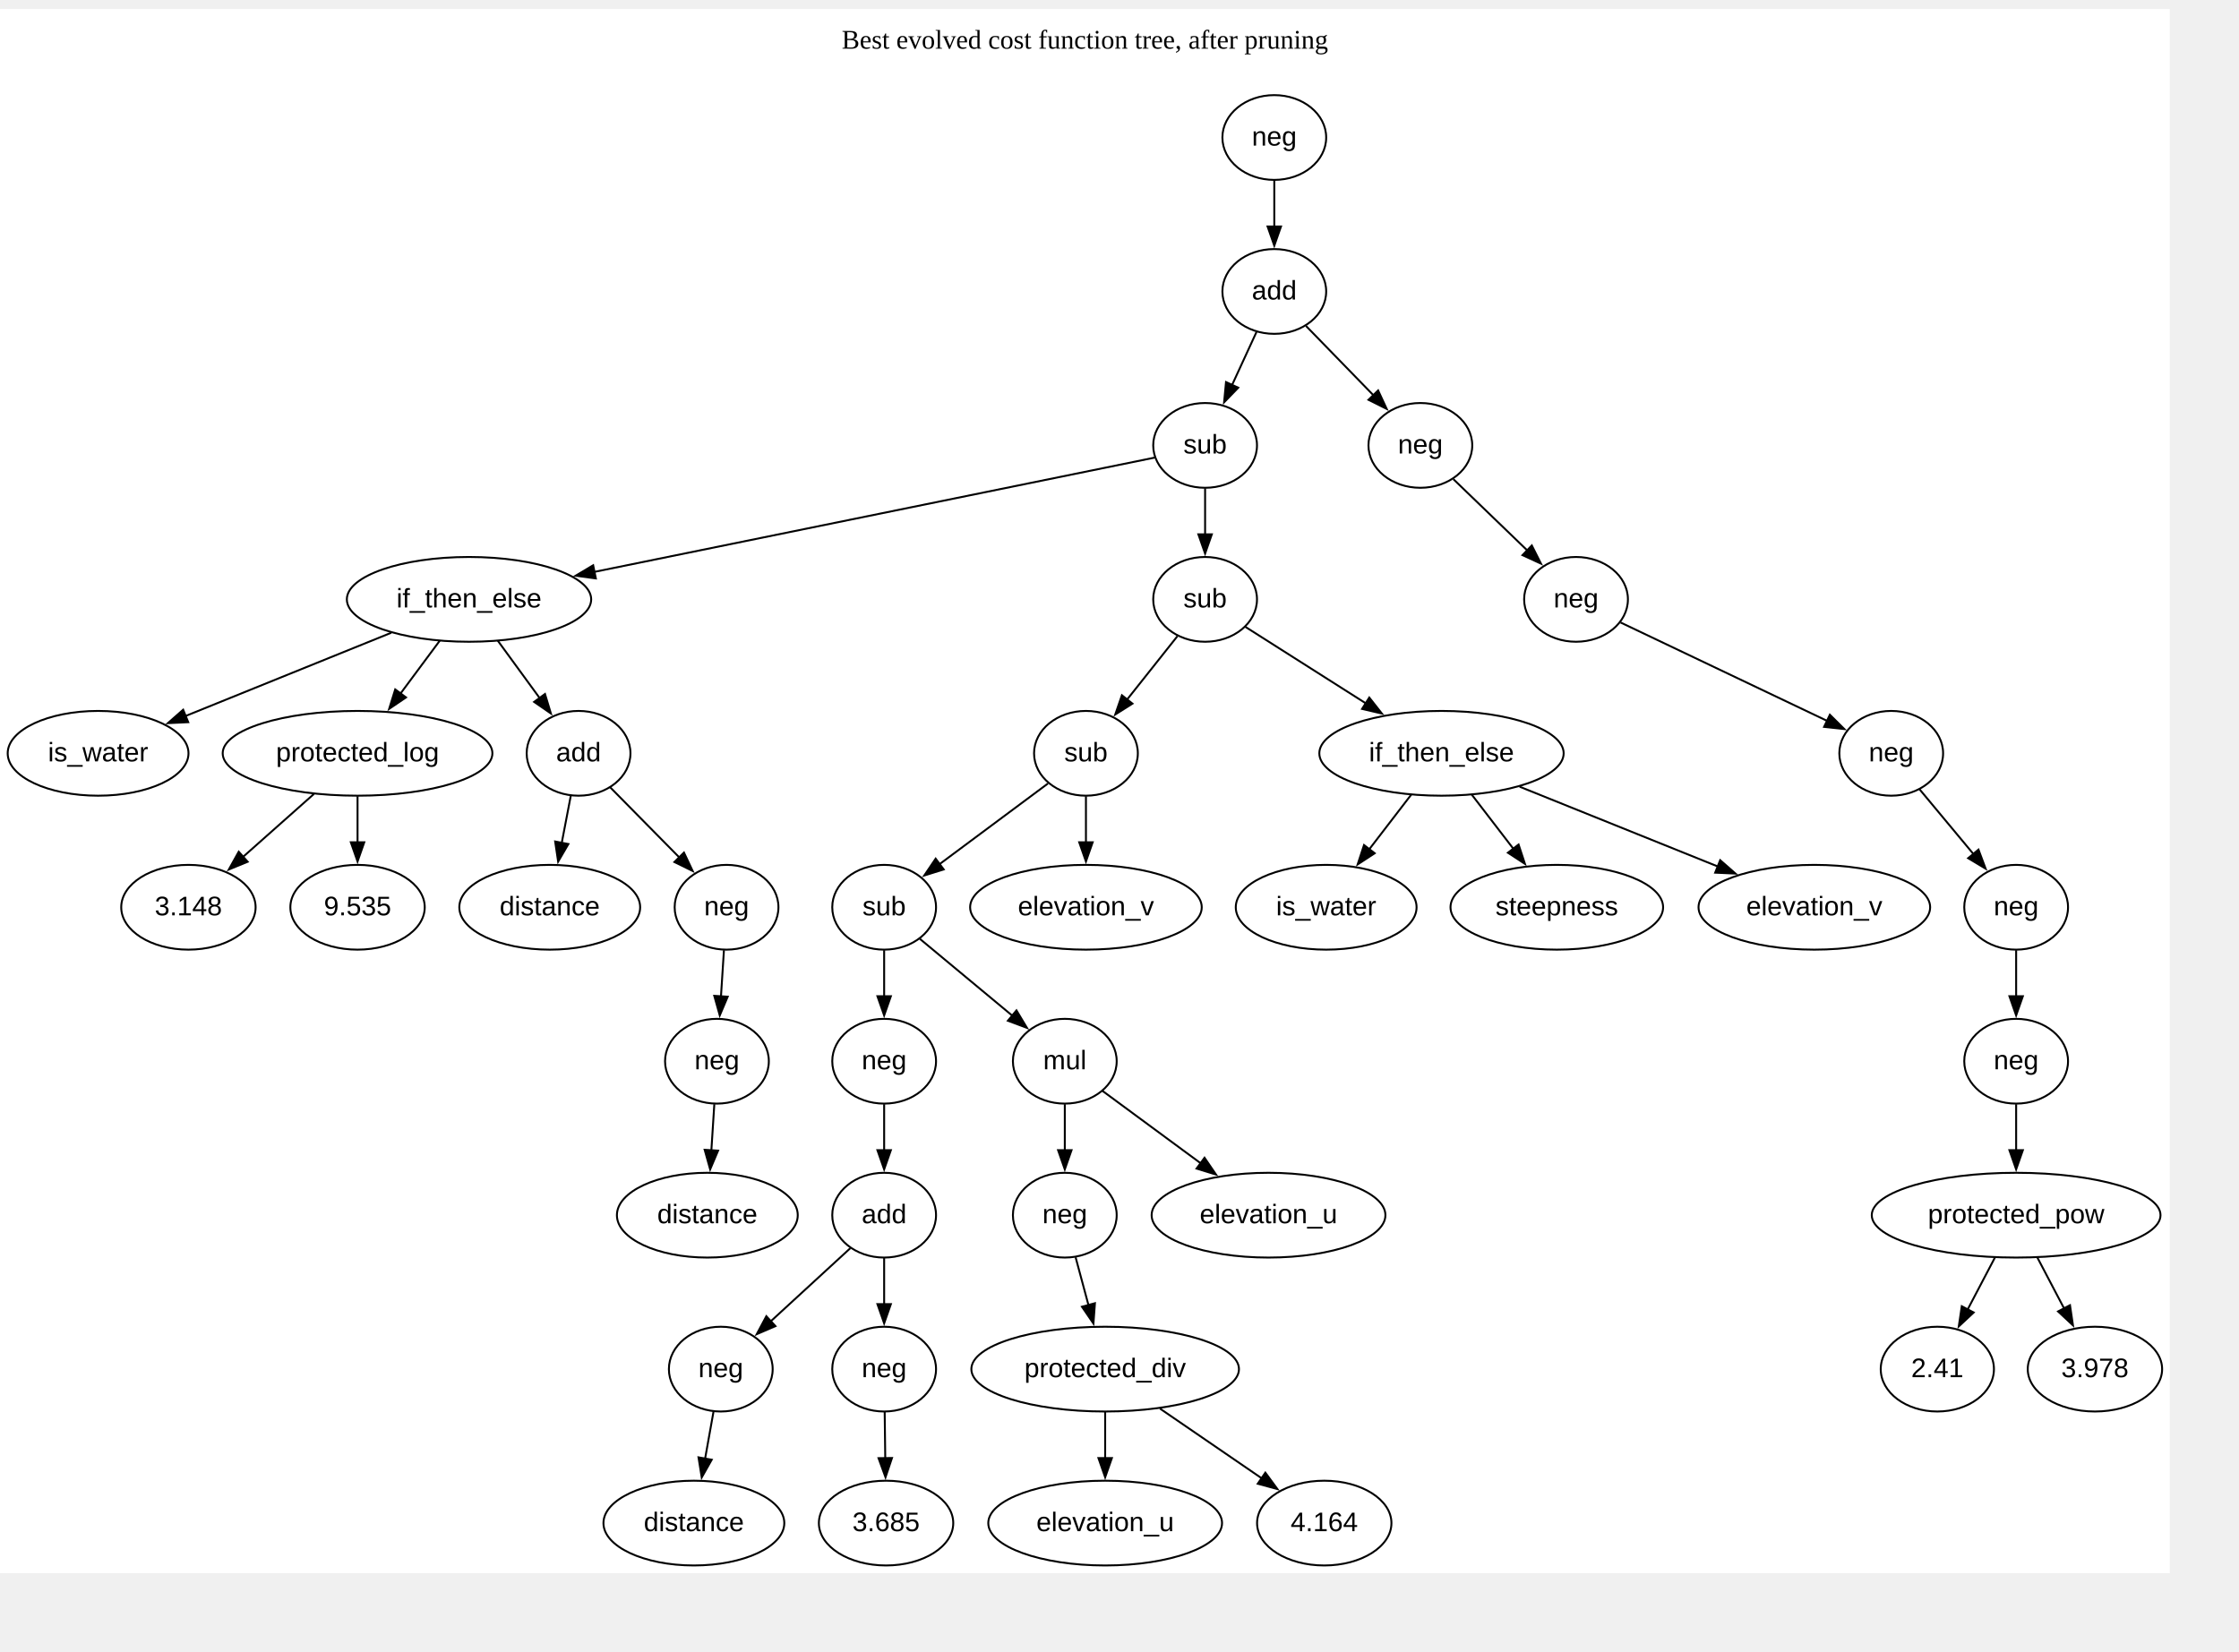
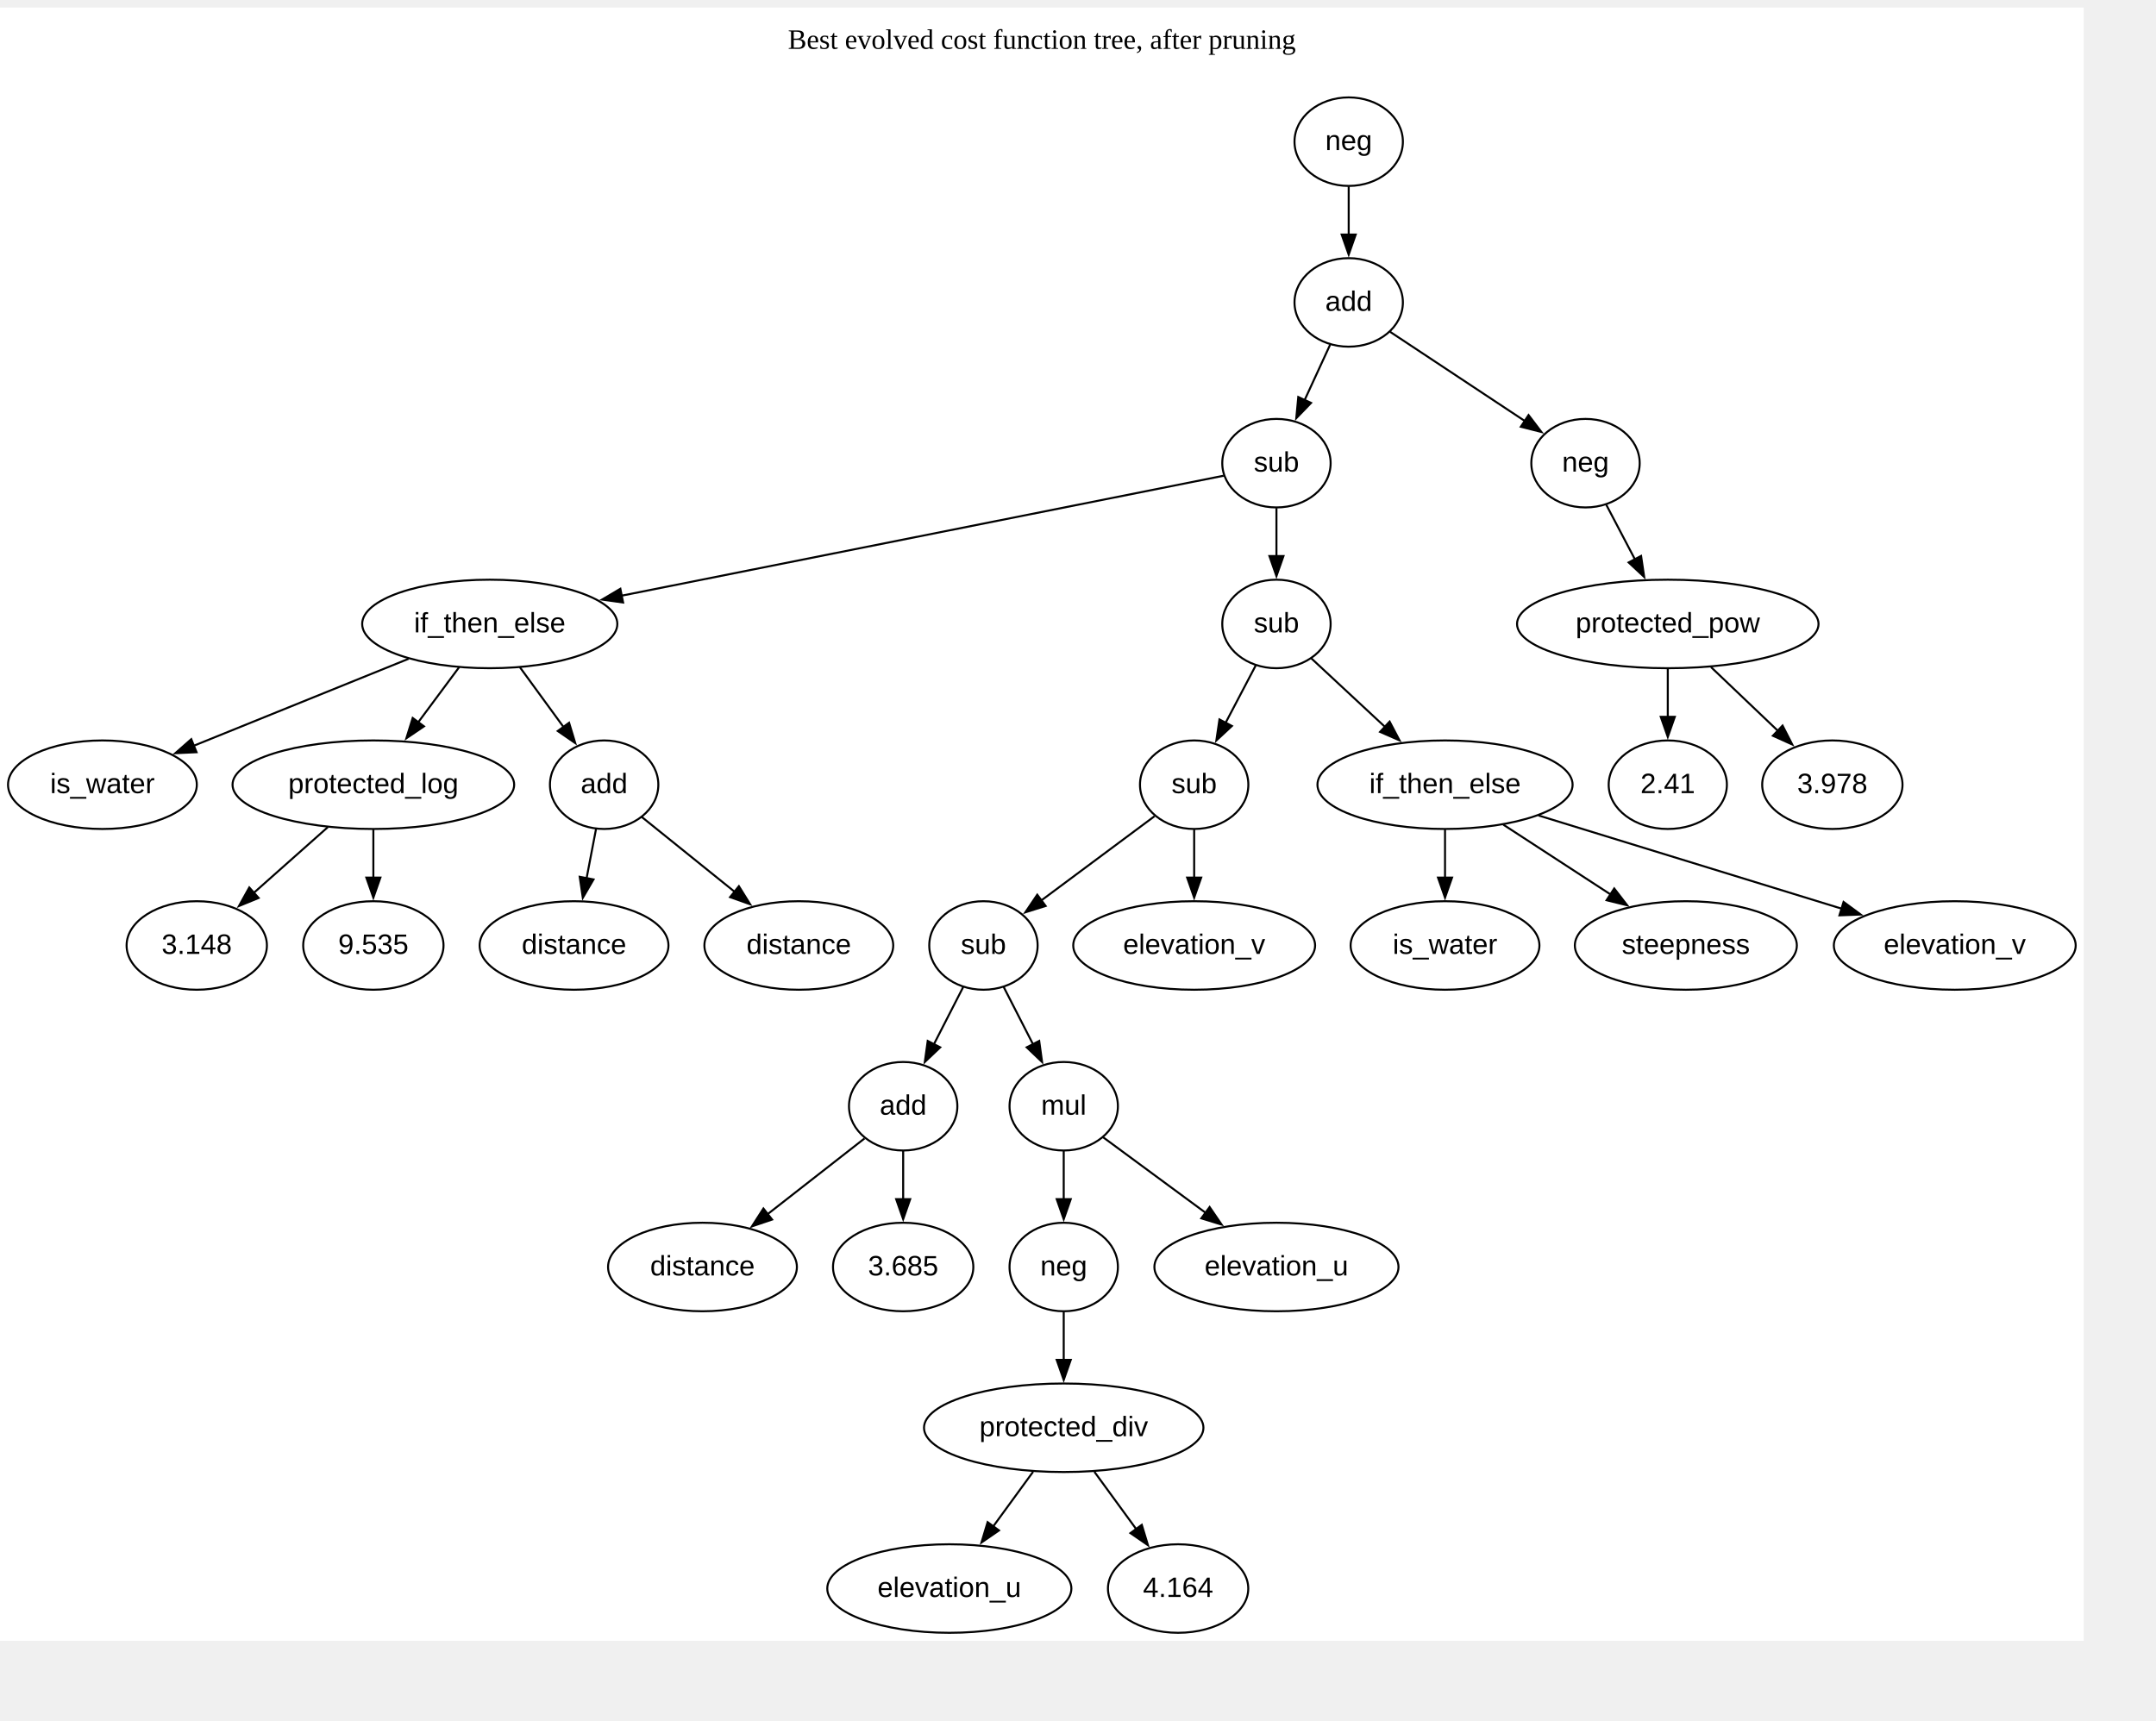
- <svg xmlns="http://www.w3.org/2000/svg" width="1201pt" height="886pt" viewBox="36.00 36.00 1165.00 850.03">
+ <svg xmlns="http://www.w3.org/2000/svg" width="1110pt" height="886pt" viewBox="36.00 36.00 1074.31 850.03">
  <g id="graph0" class="graph" transform="scale(1 1) rotate(0) translate(40 846.03)">
-     <polygon fill="white" stroke="none" points="-4,4 -4,-810.03 1125,-810.03 1125,4 -4,4" />
-     <text text-anchor="middle" x="560.5" y="-789.43" font-family="Times New Roman,serif" font-size="14.00">Best evolved cost function tree, after pruning</text>
+     <polygon fill="white" stroke="none" points="-4,4 -4,-810.03 1034.31,-810.03 1034.31,4 -4,4" />
+     <text text-anchor="middle" x="515.15" y="-789.43" font-family="Times New Roman,serif" font-size="14.00">Best evolved cost function tree, after pruning</text>
    <g id="node1" class="node">
-       <ellipse fill="white" stroke="black" cx="659.04" cy="-743.17" rx="27" ry="22.06" />
-       <text text-anchor="middle" x="659.04" y="-738.97" font-family="Arial" font-size="14.00">neg</text>
+       <ellipse fill="white" stroke="black" cx="668.04" cy="-743.17" rx="27" ry="22.06" />
+       <text text-anchor="middle" x="668.04" y="-738.97" font-family="Arial" font-size="14.00">neg</text>
    </g>
    <g id="node2" class="node">
-       <ellipse fill="white" stroke="black" cx="659.04" cy="-663.05" rx="27" ry="22.06" />
-       <text text-anchor="middle" x="659.04" y="-658.85" font-family="Arial" font-size="14.00">add</text>
+       <ellipse fill="white" stroke="black" cx="668.04" cy="-663.05" rx="27" ry="22.06" />
+       <text text-anchor="middle" x="668.04" y="-658.85" font-family="Arial" font-size="14.00">add</text>
    </g>
    <g id="edge1" class="edge">
-       <path fill="none" stroke="black" d="M659.04,-720.83C659.04,-713.42 659.04,-704.93 659.04,-696.82" />
-       <polygon fill="black" stroke="black" points="662.54,-696.88 659.04,-686.88 655.54,-696.88 662.54,-696.88" />
+       <path fill="none" stroke="black" d="M668.04,-720.83C668.04,-713.42 668.04,-704.93 668.04,-696.82" />
+       <polygon fill="black" stroke="black" points="671.54,-696.88 668.04,-686.88 664.54,-696.88 671.54,-696.88" />
    </g>
    <g id="node3" class="node">
-       <ellipse fill="white" stroke="black" cx="623.04" cy="-582.93" rx="27" ry="22.06" />
-       <text text-anchor="middle" x="623.04" y="-578.73" font-family="Arial" font-size="14.00">sub</text>
+       <ellipse fill="white" stroke="black" cx="632.04" cy="-582.93" rx="27" ry="22.06" />
+       <text text-anchor="middle" x="632.04" y="-578.73" font-family="Arial" font-size="14.00">sub</text>
    </g>
    <g id="edge2" class="edge">
-       <path fill="none" stroke="black" d="M649.77,-641.93C645.91,-633.55 641.34,-623.63 637.08,-614.38" />
-       <polygon fill="black" stroke="black" points="640.28,-612.97 632.92,-605.35 633.92,-615.9 640.28,-612.97" />
-     </g>
-     <g id="node34" class="node">
-       <ellipse fill="white" stroke="black" cx="735.04" cy="-582.93" rx="27" ry="22.06" />
-       <text text-anchor="middle" x="735.04" y="-578.73" font-family="Arial" font-size="14.00">neg</text>
-     </g>
-     <g id="edge33" class="edge">
-       <path fill="none" stroke="black" d="M675.54,-645.1C685.79,-634.55 699.17,-620.8 710.64,-609.01" />
-       <polygon fill="black" stroke="black" points="713.07,-611.54 717.53,-601.93 708.05,-606.66 713.07,-611.54" />
+       <path fill="none" stroke="black" d="M658.77,-641.93C654.91,-633.55 650.34,-623.63 646.08,-614.38" />
+       <polygon fill="black" stroke="black" points="649.28,-612.97 641.92,-605.35 642.92,-615.9 649.28,-612.97" />
+     </g>
+     <g id="node29" class="node">
+       <ellipse fill="white" stroke="black" cx="786.04" cy="-582.93" rx="27" ry="22.06" />
+       <text text-anchor="middle" x="786.04" y="-578.73" font-family="Arial" font-size="14.00">neg</text>
+     </g>
+     <g id="edge28" class="edge">
+       <path fill="none" stroke="black" d="M688.6,-648.44C707.18,-636.14 734.78,-617.87 755.86,-603.91" />
+       <polygon fill="black" stroke="black" points="757.66,-606.91 764.07,-598.48 753.8,-601.08 757.66,-606.91" />
    </g>
    <g id="node4" class="node">
      <ellipse fill="white" stroke="black" cx="240.04" cy="-502.8" rx="63.57" ry="22.06" />
      <text text-anchor="middle" x="240.04" y="-498.6" font-family="Arial" font-size="14.00">if_then_else</text>
    </g>
    <g id="edge3" class="edge">
-       <path fill="none" stroke="black" d="M596.72,-576.56C537.2,-564.42 390.8,-534.55 305.2,-517.09" />
-       <polygon fill="black" stroke="black" points="306.04,-513.69 295.54,-515.12 304.64,-520.55 306.04,-513.69" />
-     </g>
-     <g id="node14" class="node">
-       <ellipse fill="white" stroke="black" cx="623.04" cy="-502.8" rx="27" ry="22.06" />
-       <text text-anchor="middle" x="623.04" y="-498.6" font-family="Arial" font-size="14.00">sub</text>
-     </g>
-     <g id="edge13" class="edge">
-       <path fill="none" stroke="black" d="M623.04,-560.58C623.04,-553.17 623.04,-544.69 623.04,-536.58" />
-       <polygon fill="black" stroke="black" points="626.54,-536.64 623.04,-526.64 619.54,-536.64 626.54,-536.64" />
+       <path fill="none" stroke="black" d="M605.72,-576.68C544.95,-564.57 393.42,-534.37 305.67,-516.88" />
+       <polygon fill="black" stroke="black" points="306.49,-513.48 296,-514.95 305.12,-520.34 306.49,-513.48" />
+     </g>
+     <g id="node12" class="node">
+       <ellipse fill="white" stroke="black" cx="632.04" cy="-502.8" rx="27" ry="22.06" />
+       <text text-anchor="middle" x="632.04" y="-498.6" font-family="Arial" font-size="14.00">sub</text>
+     </g>
+     <g id="edge11" class="edge">
+       <path fill="none" stroke="black" d="M632.04,-560.58C632.04,-553.17 632.04,-544.69 632.04,-536.58" />
+       <polygon fill="black" stroke="black" points="635.54,-536.64 632.04,-526.64 628.54,-536.64 635.54,-536.64" />
    </g>
    <g id="node5" class="node">
      <ellipse fill="white" stroke="black" cx="47.04" cy="-422.68" rx="47.04" ry="22.06" />
      <text text-anchor="middle" x="47.04" y="-418.48" font-family="Arial" font-size="14.00">is_water</text>
    </g>
    <g id="edge4" class="edge">
      <path fill="none" stroke="black" d="M199.59,-485.43C168.3,-472.76 125,-455.23 92.52,-442.09" />
      <polygon fill="black" stroke="black" points="93.94,-438.88 83.35,-438.38 91.31,-445.37 93.94,-438.88" />
    </g>
    <g id="node6" class="node">
      <ellipse fill="white" stroke="black" cx="182.04" cy="-422.68" rx="70.17" ry="22.06" />
      <text text-anchor="middle" x="182.04" y="-418.48" font-family="Arial" font-size="14.00">protected_log</text>
    </g>
    <g id="edge5" class="edge">
      <path fill="none" stroke="black" d="M224.81,-481.28C218.58,-472.89 211.25,-463.02 204.43,-453.84" />
      <polygon fill="black" stroke="black" points="207.26,-451.77 198.49,-445.83 201.64,-455.94 207.26,-451.77" />
    </g>
    <g id="node9" class="node">
      <ellipse fill="white" stroke="black" cx="297.04" cy="-422.68" rx="27" ry="22.06" />
      <text text-anchor="middle" x="297.04" y="-418.48" font-family="Arial" font-size="14.00">add</text>
    </g>
    <g id="edge8" class="edge">
      <path fill="none" stroke="black" d="M255.02,-481.28C261.72,-472.09 269.72,-461.13 276.93,-451.25" />
      <polygon fill="black" stroke="black" points="279.57,-453.56 282.64,-443.42 273.92,-449.44 279.57,-453.56" />
    </g>
    <g id="node7" class="node">
      <ellipse fill="white" stroke="black" cx="94.04" cy="-342.56" rx="34.96" ry="22.06" />
      <text text-anchor="middle" x="94.04" y="-338.36" font-family="Arial" font-size="14.00">3.148</text>
    </g>
    <g id="edge6" class="edge">
      <path fill="none" stroke="black" d="M159.38,-401.56C148.07,-391.52 134.28,-379.28 122.29,-368.63" />
      <polygon fill="black" stroke="black" points="124.87,-366.24 115.07,-362.22 120.22,-371.47 124.87,-366.24" />
    </g>
    <g id="node8" class="node">
      <ellipse fill="white" stroke="black" cx="182.04" cy="-342.56" rx="34.96" ry="22.06" />
      <text text-anchor="middle" x="182.04" y="-338.36" font-family="Arial" font-size="14.00">9.535</text>
    </g>
    <g id="edge7" class="edge">
      <path fill="none" stroke="black" d="M182.04,-400.33C182.04,-392.93 182.04,-384.44 182.04,-376.33" />
      <polygon fill="black" stroke="black" points="185.54,-376.39 182.04,-366.39 178.54,-376.39 185.54,-376.39" />
    </g>
    <g id="node10" class="node">
      <ellipse fill="white" stroke="black" cx="282.04" cy="-342.56" rx="47.05" ry="22.06" />
      <text text-anchor="middle" x="282.04" y="-338.36" font-family="Arial" font-size="14.00">distance</text>
    </g>
    <g id="edge9" class="edge">
      <path fill="none" stroke="black" d="M293.02,-400.74C291.56,-393.1 289.86,-384.27 288.25,-375.86" />
      <polygon fill="black" stroke="black" points="291.74,-375.47 286.41,-366.31 284.86,-376.79 291.74,-375.47" />
    </g>
    <g id="node11" class="node">
-       <ellipse fill="white" stroke="black" cx="374.04" cy="-342.56" rx="27" ry="22.06" />
-       <text text-anchor="middle" x="374.04" y="-338.36" font-family="Arial" font-size="14.00">neg</text>
+       <ellipse fill="white" stroke="black" cx="394.04" cy="-342.56" rx="47.05" ry="22.06" />
+       <text text-anchor="middle" x="394.04" y="-338.36" font-family="Arial" font-size="14.00">distance</text>
    </g>
    <g id="edge10" class="edge">
-       <path fill="none" stroke="black" d="M313.37,-405.11C323.92,-394.41 337.83,-380.3 349.67,-368.28" />
-       <polygon fill="black" stroke="black" points="351.88,-371.03 356.41,-361.45 346.9,-366.11 351.88,-371.03" />
-     </g>
-     <g id="node12" class="node">
-       <ellipse fill="white" stroke="black" cx="369.04" cy="-262.43" rx="27" ry="22.06" />
-       <text text-anchor="middle" x="369.04" y="-258.23" font-family="Arial" font-size="14.00">neg</text>
-     </g>
-     <g id="edge11" class="edge">
-       <path fill="none" stroke="black" d="M372.68,-320.21C372.2,-312.8 371.66,-304.32 371.14,-296.2" />
-       <polygon fill="black" stroke="black" points="374.64,-296.02 370.51,-286.26 367.65,-296.47 374.64,-296.02" />
+       <path fill="none" stroke="black" d="M315.75,-406.62C328.91,-396.02 346.85,-381.56 362.24,-369.17" />
+       <polygon fill="black" stroke="black" points="364.18,-372.1 369.77,-363.11 359.79,-366.65 364.18,-372.1" />
    </g>
    <g id="node13" class="node">
-       <ellipse fill="white" stroke="black" cx="364.04" cy="-182.31" rx="47.05" ry="22.06" />
-       <text text-anchor="middle" x="364.04" y="-178.11" font-family="Arial" font-size="14.00">distance</text>
+       <ellipse fill="white" stroke="black" cx="591.04" cy="-422.68" rx="27" ry="22.06" />
+       <text text-anchor="middle" x="591.04" y="-418.48" font-family="Arial" font-size="14.00">sub</text>
    </g>
    <g id="edge12" class="edge">
-       <path fill="none" stroke="black" d="M367.68,-240.08C367.2,-232.68 366.66,-224.19 366.14,-216.08" />
-       <polygon fill="black" stroke="black" points="369.64,-215.9 365.51,-206.14 362.65,-216.34 369.64,-215.9" />
+       <path fill="none" stroke="black" d="M621.7,-482.09C617.13,-473.39 611.67,-462.98 606.63,-453.38" />
+       <polygon fill="black" stroke="black" points="609.84,-451.95 602.09,-444.73 603.64,-455.21 609.84,-451.95" />
+     </g>
+     <g id="node25" class="node">
+       <ellipse fill="white" stroke="black" cx="716.04" cy="-422.68" rx="63.57" ry="22.06" />
+       <text text-anchor="middle" x="716.04" y="-418.48" font-family="Arial" font-size="14.00">if_then_else</text>
+     </g>
+     <g id="edge24" class="edge">
+       <path fill="none" stroke="black" d="M649.45,-485.62C660.07,-475.74 673.93,-462.85 686.25,-451.39" />
+       <polygon fill="black" stroke="black" points="688.43,-454.14 693.37,-444.77 683.67,-449.01 688.43,-454.14" />
+     </g>
+     <g id="node14" class="node">
+       <ellipse fill="white" stroke="black" cx="486.04" cy="-342.56" rx="27" ry="22.06" />
+       <text text-anchor="middle" x="486.04" y="-338.36" font-family="Arial" font-size="14.00">sub</text>
+     </g>
+     <g id="edge13" class="edge">
+       <path fill="none" stroke="black" d="M571.29,-406.98C555.31,-395.09 532.58,-378.18 514.61,-364.81" />
+       <polygon fill="black" stroke="black" points="517.03,-362.25 506.92,-359.09 512.85,-367.86 517.03,-362.25" />
+     </g>
+     <g id="node24" class="node">
+       <ellipse fill="white" stroke="black" cx="591.04" cy="-342.56" rx="60.26" ry="22.06" />
+       <text text-anchor="middle" x="591.04" y="-338.36" font-family="Arial" font-size="14.00">elevation_v</text>
+     </g>
+     <g id="edge23" class="edge">
+       <path fill="none" stroke="black" d="M591.04,-400.33C591.04,-392.93 591.04,-384.44 591.04,-376.33" />
+       <polygon fill="black" stroke="black" points="594.54,-376.39 591.04,-366.39 587.54,-376.39 594.54,-376.39" />
    </g>
    <g id="node15" class="node">
-       <ellipse fill="white" stroke="black" cx="561.04" cy="-422.68" rx="27" ry="22.06" />
-       <text text-anchor="middle" x="561.04" y="-418.48" font-family="Arial" font-size="14.00">sub</text>
+       <ellipse fill="white" stroke="black" cx="446.04" cy="-262.43" rx="27" ry="22.06" />
+       <text text-anchor="middle" x="446.04" y="-258.23" font-family="Arial" font-size="14.00">add</text>
    </g>
    <g id="edge14" class="edge">
-       <path fill="none" stroke="black" d="M608.66,-483.68C600.84,-473.82 591.01,-461.44 582.31,-450.48" />
-       <polygon fill="black" stroke="black" points="585.25,-448.54 576.29,-442.89 579.76,-452.89 585.25,-448.54" />
+       <path fill="none" stroke="black" d="M475.95,-321.84C471.5,-313.14 466.17,-302.74 461.25,-293.13" />
+       <polygon fill="black" stroke="black" points="464.5,-291.79 456.82,-284.49 458.27,-294.98 464.5,-291.79" />
+     </g>
+     <g id="node18" class="node">
+       <ellipse fill="white" stroke="black" cx="526.04" cy="-262.43" rx="27" ry="22.06" />
+       <text text-anchor="middle" x="526.04" y="-258.23" font-family="Arial" font-size="14.00">mul</text>
+     </g>
+     <g id="edge17" class="edge">
+       <path fill="none" stroke="black" d="M496.14,-321.84C500.59,-313.14 505.92,-302.74 510.84,-293.13" />
+       <polygon fill="black" stroke="black" points="513.82,-294.98 515.26,-284.49 507.59,-291.79 513.82,-294.98" />
+     </g>
+     <g id="node16" class="node">
+       <ellipse fill="white" stroke="black" cx="346.04" cy="-182.31" rx="47.05" ry="22.06" />
+       <text text-anchor="middle" x="346.04" y="-178.11" font-family="Arial" font-size="14.00">distance</text>
+     </g>
+     <g id="edge15" class="edge">
+       <path fill="none" stroke="black" d="M426.76,-246.37C413.1,-235.69 394.44,-221.12 378.5,-208.66" />
+       <polygon fill="black" stroke="black" points="380.72,-205.96 370.68,-202.56 376.41,-211.47 380.72,-205.96" />
+     </g>
+     <g id="node17" class="node">
+       <ellipse fill="white" stroke="black" cx="446.04" cy="-182.31" rx="34.96" ry="22.06" />
+       <text text-anchor="middle" x="446.04" y="-178.11" font-family="Arial" font-size="14.00">3.685</text>
+     </g>
+     <g id="edge16" class="edge">
+       <path fill="none" stroke="black" d="M446.04,-240.08C446.04,-232.68 446.04,-224.19 446.04,-216.08" />
+       <polygon fill="black" stroke="black" points="449.54,-216.14 446.04,-206.14 442.54,-216.14 449.54,-216.14" />
+     </g>
+     <g id="node19" class="node">
+       <ellipse fill="white" stroke="black" cx="526.04" cy="-182.31" rx="27" ry="22.06" />
+       <text text-anchor="middle" x="526.04" y="-178.11" font-family="Arial" font-size="14.00">neg</text>
+     </g>
+     <g id="edge18" class="edge">
+       <path fill="none" stroke="black" d="M526.04,-240.08C526.04,-232.68 526.04,-224.19 526.04,-216.08" />
+       <polygon fill="black" stroke="black" points="529.54,-216.14 526.04,-206.14 522.54,-216.14 529.54,-216.14" />
+     </g>
+     <g id="node23" class="node">
+       <ellipse fill="white" stroke="black" cx="632.04" cy="-182.31" rx="60.82" ry="22.06" />
+       <text text-anchor="middle" x="632.04" y="-178.11" font-family="Arial" font-size="14.00">elevation_u</text>
+     </g>
+     <g id="edge22" class="edge">
+       <path fill="none" stroke="black" d="M545.49,-247.1C559.81,-236.55 579.68,-221.9 596.78,-209.3" />
+       <polygon fill="black" stroke="black" points="598.74,-212.2 604.72,-203.45 594.59,-206.56 598.74,-212.2" />
+     </g>
+     <g id="node20" class="node">
+       <ellipse fill="white" stroke="black" cx="526.04" cy="-102.19" rx="69.62" ry="22.06" />
+       <text text-anchor="middle" x="526.04" y="-97.99" font-family="Arial" font-size="14.00">protected_div</text>
+     </g>
+     <g id="edge19" class="edge">
+       <path fill="none" stroke="black" d="M526.04,-159.96C526.04,-152.55 526.04,-144.07 526.04,-135.96" />
+       <polygon fill="black" stroke="black" points="529.54,-136.02 526.04,-126.02 522.54,-136.02 529.54,-136.02" />
+     </g>
+     <g id="node21" class="node">
+       <ellipse fill="white" stroke="black" cx="469.04" cy="-22.06" rx="60.82" ry="22.06" />
+       <text text-anchor="middle" x="469.04" y="-17.86" font-family="Arial" font-size="14.00">elevation_u</text>
+     </g>
+     <g id="edge20" class="edge">
+       <path fill="none" stroke="black" d="M510.77,-80.25C504.65,-71.86 497.49,-62.04 490.84,-52.93" />
+       <polygon fill="black" stroke="black" points="493.78,-51.02 485.06,-45.01 488.12,-55.15 493.78,-51.02" />
+     </g>
+     <g id="node22" class="node">
+       <ellipse fill="white" stroke="black" cx="583.04" cy="-22.06" rx="34.96" ry="22.06" />
+       <text text-anchor="middle" x="583.04" y="-17.86" font-family="Arial" font-size="14.00">4.164</text>
+     </g>
+     <g id="edge21" class="edge">
+       <path fill="none" stroke="black" d="M541.32,-80.25C547.75,-71.44 555.33,-61.04 562.26,-51.55" />
+       <polygon fill="black" stroke="black" points="564.94,-53.81 568.01,-43.67 559.29,-49.68 564.94,-53.81" />
+     </g>
+     <g id="node26" class="node">
+       <ellipse fill="white" stroke="black" cx="716.04" cy="-342.56" rx="47.04" ry="22.06" />
+       <text text-anchor="middle" x="716.04" y="-338.36" font-family="Arial" font-size="14.00">is_water</text>
+     </g>
+     <g id="edge25" class="edge">
+       <path fill="none" stroke="black" d="M716.04,-400.33C716.04,-392.93 716.04,-384.44 716.04,-376.33" />
+       <polygon fill="black" stroke="black" points="719.54,-376.39 716.04,-366.39 712.54,-376.39 719.54,-376.39" />
+     </g>
+     <g id="node27" class="node">
+       <ellipse fill="white" stroke="black" cx="836.04" cy="-342.56" rx="55.31" ry="22.06" />
+       <text text-anchor="middle" x="836.04" y="-338.36" font-family="Arial" font-size="14.00">steepness</text>
+     </g>
+     <g id="edge26" class="edge">
+       <path fill="none" stroke="black" d="M745.09,-402.77C761.25,-392.25 781.52,-379.05 798.83,-367.79" />
+       <polygon fill="black" stroke="black" points="800.35,-370.97 806.82,-362.58 796.53,-365.1 800.35,-370.97" />
+     </g>
+     <g id="node28" class="node">
+       <ellipse fill="white" stroke="black" cx="970.04" cy="-342.56" rx="60.26" ry="22.06" />
+       <text text-anchor="middle" x="970.04" y="-338.36" font-family="Arial" font-size="14.00">elevation_v</text>
+     </g>
+     <g id="edge27" class="edge">
+       <path fill="none" stroke="black" d="M762.63,-407.35C805.24,-394.25 868.35,-374.83 913.76,-360.87" />
+       <polygon fill="black" stroke="black" points="914.63,-364.26 923.16,-357.98 912.57,-357.57 914.63,-364.26" />
    </g>
    <g id="node30" class="node">
-       <ellipse fill="white" stroke="black" cx="746.04" cy="-422.68" rx="63.57" ry="22.06" />
-       <text text-anchor="middle" x="746.04" y="-418.48" font-family="Arial" font-size="14.00">if_then_else</text>
+       <ellipse fill="white" stroke="black" cx="827.04" cy="-502.8" rx="75.12" ry="22.06" />
+       <text text-anchor="middle" x="827.04" y="-498.6" font-family="Arial" font-size="14.00">protected_pow</text>
    </g>
    <g id="edge29" class="edge">
-       <path fill="none" stroke="black" d="M643.91,-488.55C661.07,-477.65 685.87,-461.9 706.73,-448.65" />
-       <polygon fill="black" stroke="black" points="708.46,-451.7 715.02,-443.38 704.71,-445.79 708.46,-451.7" />
-     </g>
-     <g id="node16" class="node">
-       <ellipse fill="white" stroke="black" cx="456.04" cy="-342.56" rx="27" ry="22.06" />
-       <text text-anchor="middle" x="456.04" y="-338.36" font-family="Arial" font-size="14.00">sub</text>
-     </g>
-     <g id="edge15" class="edge">
-       <path fill="none" stroke="black" d="M541.29,-406.98C525.31,-395.09 502.58,-378.18 484.61,-364.81" />
-       <polygon fill="black" stroke="black" points="487.03,-362.25 476.92,-359.09 482.85,-367.86 487.03,-362.25" />
-     </g>
-     <g id="node29" class="node">
-       <ellipse fill="white" stroke="black" cx="561.04" cy="-342.56" rx="60.26" ry="22.06" />
-       <text text-anchor="middle" x="561.04" y="-338.36" font-family="Arial" font-size="14.00">elevation_v</text>
-     </g>
-     <g id="edge28" class="edge">
-       <path fill="none" stroke="black" d="M561.04,-400.33C561.04,-392.93 561.04,-384.44 561.04,-376.33" />
-       <polygon fill="black" stroke="black" points="564.54,-376.39 561.04,-366.39 557.54,-376.39 564.54,-376.39" />
-     </g>
-     <g id="node17" class="node">
-       <ellipse fill="white" stroke="black" cx="456.04" cy="-262.43" rx="27" ry="22.06" />
-       <text text-anchor="middle" x="456.04" y="-258.23" font-family="Arial" font-size="14.00">neg</text>
-     </g>
-     <g id="edge16" class="edge">
-       <path fill="none" stroke="black" d="M456.04,-320.21C456.04,-312.8 456.04,-304.32 456.04,-296.2" />
-       <polygon fill="black" stroke="black" points="459.54,-296.27 456.04,-286.27 452.54,-296.27 459.54,-296.27" />
-     </g>
-     <g id="node23" class="node">
-       <ellipse fill="white" stroke="black" cx="550.04" cy="-262.43" rx="27" ry="22.06" />
-       <text text-anchor="middle" x="550.04" y="-258.23" font-family="Arial" font-size="14.00">mul</text>
-     </g>
-     <g id="edge22" class="edge">
-       <path fill="none" stroke="black" d="M474.62,-326.12C488.39,-314.67 507.39,-298.88 522.87,-286.02" />
-       <polygon fill="black" stroke="black" points="524.89,-288.89 530.35,-279.8 520.42,-283.5 524.89,-288.89" />
-     </g>
-     <g id="node18" class="node">
-       <ellipse fill="white" stroke="black" cx="456.04" cy="-182.31" rx="27" ry="22.06" />
-       <text text-anchor="middle" x="456.04" y="-178.11" font-family="Arial" font-size="14.00">add</text>
-     </g>
-     <g id="edge17" class="edge">
-       <path fill="none" stroke="black" d="M456.04,-240.08C456.04,-232.68 456.04,-224.19 456.04,-216.08" />
-       <polygon fill="black" stroke="black" points="459.54,-216.14 456.04,-206.14 452.54,-216.14 459.54,-216.14" />
-     </g>
-     <g id="node19" class="node">
-       <ellipse fill="white" stroke="black" cx="371.04" cy="-102.19" rx="27" ry="22.06" />
-       <text text-anchor="middle" x="371.04" y="-97.99" font-family="Arial" font-size="14.00">neg</text>
-     </g>
-     <g id="edge18" class="edge">
-       <path fill="none" stroke="black" d="M438.43,-165.12C426.47,-154.12 410.43,-139.39 397.01,-127.05" />
-       <polygon fill="black" stroke="black" points="399.48,-124.57 389.75,-120.38 394.74,-129.72 399.48,-124.57" />
-     </g>
-     <g id="node21" class="node">
-       <ellipse fill="white" stroke="black" cx="456.04" cy="-102.19" rx="27" ry="22.06" />
-       <text text-anchor="middle" x="456.04" y="-97.99" font-family="Arial" font-size="14.00">neg</text>
-     </g>
-     <g id="edge20" class="edge">
-       <path fill="none" stroke="black" d="M456.04,-159.96C456.04,-152.55 456.04,-144.07 456.04,-135.96" />
-       <polygon fill="black" stroke="black" points="459.54,-136.02 456.04,-126.02 452.54,-136.02 459.54,-136.02" />
-     </g>
-     <g id="node20" class="node">
-       <ellipse fill="white" stroke="black" cx="357.04" cy="-22.06" rx="47.05" ry="22.06" />
-       <text text-anchor="middle" x="357.04" y="-17.86" font-family="Arial" font-size="14.00">distance</text>
-     </g>
-     <g id="edge19" class="edge">
-       <path fill="none" stroke="black" d="M367.29,-80.25C365.94,-72.69 364.38,-63.97 362.89,-55.65" />
-       <polygon fill="black" stroke="black" points="366.33,-55.04 361.12,-45.82 359.44,-56.28 366.33,-55.04" />
-     </g>
-     <g id="node22" class="node">
-       <ellipse fill="white" stroke="black" cx="457.04" cy="-22.06" rx="34.96" ry="22.06" />
-       <text text-anchor="middle" x="457.04" y="-17.86" font-family="Arial" font-size="14.00">3.685</text>
-     </g>
-     <g id="edge21" class="edge">
-       <path fill="none" stroke="black" d="M456.32,-79.84C456.41,-72.43 456.52,-63.95 456.62,-55.83" />
-       <polygon fill="black" stroke="black" points="460.12,-55.94 456.75,-45.9 453.12,-55.85 460.12,-55.94" />
-     </g>
-     <g id="node24" class="node">
-       <ellipse fill="white" stroke="black" cx="550.04" cy="-182.31" rx="27" ry="22.06" />
-       <text text-anchor="middle" x="550.04" y="-178.11" font-family="Arial" font-size="14.00">neg</text>
-     </g>
-     <g id="edge23" class="edge">
-       <path fill="none" stroke="black" d="M550.04,-240.08C550.04,-232.68 550.04,-224.19 550.04,-216.08" />
-       <polygon fill="black" stroke="black" points="553.54,-216.14 550.04,-206.14 546.54,-216.14 553.54,-216.14" />
-     </g>
-     <g id="node28" class="node">
-       <ellipse fill="white" stroke="black" cx="656.04" cy="-182.31" rx="60.82" ry="22.06" />
-       <text text-anchor="middle" x="656.04" y="-178.11" font-family="Arial" font-size="14.00">elevation_u</text>
-     </g>
-     <g id="edge27" class="edge">
-       <path fill="none" stroke="black" d="M569.49,-247.1C583.81,-236.55 603.68,-221.9 620.78,-209.3" />
-       <polygon fill="black" stroke="black" points="622.74,-212.2 628.72,-203.45 618.59,-206.56 622.74,-212.2" />
-     </g>
-     <g id="node25" class="node">
-       <ellipse fill="white" stroke="black" cx="571.04" cy="-102.19" rx="69.62" ry="22.06" />
-       <text text-anchor="middle" x="571.04" y="-97.99" font-family="Arial" font-size="14.00">protected_div</text>
-     </g>
-     <g id="edge24" class="edge">
-       <path fill="none" stroke="black" d="M555.67,-160.37C557.73,-152.73 560.1,-143.9 562.36,-135.49" />
-       <polygon fill="black" stroke="black" points="565.72,-136.48 564.94,-125.91 558.96,-134.66 565.72,-136.48" />
-     </g>
-     <g id="node26" class="node">
-       <ellipse fill="white" stroke="black" cx="571.04" cy="-22.06" rx="60.82" ry="22.06" />
-       <text text-anchor="middle" x="571.04" y="-17.86" font-family="Arial" font-size="14.00">elevation_u</text>
-     </g>
-     <g id="edge25" class="edge">
-       <path fill="none" stroke="black" d="M571.04,-79.84C571.04,-72.43 571.04,-63.95 571.04,-55.83" />
-       <polygon fill="black" stroke="black" points="574.54,-55.9 571.04,-45.9 567.54,-55.9 574.54,-55.9" />
-     </g>
-     <g id="node27" class="node">
-       <ellipse fill="white" stroke="black" cx="685.04" cy="-22.06" rx="34.96" ry="22.06" />
-       <text text-anchor="middle" x="685.04" y="-17.86" font-family="Arial" font-size="14.00">4.164</text>
-     </g>
-     <g id="edge26" class="edge">
-       <path fill="none" stroke="black" d="M599.52,-81.67C615.62,-70.64 635.8,-56.81 652.52,-45.35" />
-       <polygon fill="black" stroke="black" points="654.39,-48.31 660.66,-39.77 650.43,-42.54 654.39,-48.31" />
+       <path fill="none" stroke="black" d="M796.39,-562.21C800.73,-553.94 805.89,-544.11 810.72,-534.9" />
+       <polygon fill="black" stroke="black" points="813.73,-536.7 815.28,-526.22 807.53,-533.45 813.73,-536.7" />
    </g>
    <g id="node31" class="node">
-       <ellipse fill="white" stroke="black" cx="686.04" cy="-342.56" rx="47.04" ry="22.06" />
-       <text text-anchor="middle" x="686.04" y="-338.36" font-family="Arial" font-size="14.00">is_water</text>
+       <ellipse fill="white" stroke="black" cx="827.04" cy="-422.68" rx="29.45" ry="22.06" />
+       <text text-anchor="middle" x="827.04" y="-418.48" font-family="Arial" font-size="14.00">2.41</text>
    </g>
    <g id="edge30" class="edge">
-       <path fill="none" stroke="black" d="M730.28,-401.15C723.61,-392.47 715.73,-382.2 708.47,-372.76" />
-       <polygon fill="black" stroke="black" points="711.28,-370.67 702.42,-364.87 705.73,-374.94 711.28,-370.67" />
+       <path fill="none" stroke="black" d="M827.04,-480.45C827.04,-473.05 827.04,-464.56 827.04,-456.45" />
+       <polygon fill="black" stroke="black" points="830.54,-456.51 827.04,-446.51 823.54,-456.51 830.54,-456.51" />
    </g>
    <g id="node32" class="node">
-       <ellipse fill="white" stroke="black" cx="806.04" cy="-342.56" rx="55.31" ry="22.06" />
-       <text text-anchor="middle" x="806.04" y="-338.36" font-family="Arial" font-size="14.00">steepness</text>
+       <ellipse fill="white" stroke="black" cx="909.04" cy="-422.68" rx="34.96" ry="22.06" />
+       <text text-anchor="middle" x="909.04" y="-418.48" font-family="Arial" font-size="14.00">3.978</text>
    </g>
    <g id="edge31" class="edge">
-       <path fill="none" stroke="black" d="M761.81,-401.15C768.42,-392.54 776.24,-382.36 783.45,-372.98" />
-       <polygon fill="black" stroke="black" points="786.15,-375.21 789.46,-365.14 780.6,-370.94 786.15,-375.21" />
-     </g>
-     <g id="node33" class="node">
-       <ellipse fill="white" stroke="black" cx="940.04" cy="-342.56" rx="60.26" ry="22.06" />
-       <text text-anchor="middle" x="940.04" y="-338.36" font-family="Arial" font-size="14.00">elevation_v</text>
-     </g>
-     <g id="edge32" class="edge">
-       <path fill="none" stroke="black" d="M786.71,-405.3C816.76,-393.2 857.84,-376.66 889.92,-363.74" />
-       <polygon fill="black" stroke="black" points="891.05,-367.06 899.02,-360.08 888.44,-360.56 891.05,-367.06" />
-     </g>
-     <g id="node35" class="node">
-       <ellipse fill="white" stroke="black" cx="816.04" cy="-502.8" rx="27" ry="22.06" />
-       <text text-anchor="middle" x="816.04" y="-498.6" font-family="Arial" font-size="14.00">neg</text>
-     </g>
-     <g id="edge34" class="edge">
-       <path fill="none" stroke="black" d="M752.22,-565.36C763.39,-554.59 778.15,-540.35 790.66,-528.29" />
-       <polygon fill="black" stroke="black" points="793.03,-530.86 797.8,-521.4 788.17,-525.82 793.03,-530.86" />
-     </g>
-     <g id="node36" class="node">
-       <ellipse fill="white" stroke="black" cx="980.04" cy="-422.68" rx="27" ry="22.06" />
-       <text text-anchor="middle" x="980.04" y="-418.48" font-family="Arial" font-size="14.00">neg</text>
-     </g>
-     <g id="edge35" class="edge">
-       <path fill="none" stroke="black" d="M839.19,-490.78C867.28,-477.4 914.82,-454.75 946.81,-439.51" />
-       <polygon fill="black" stroke="black" points="948.12,-442.76 955.65,-435.3 945.11,-436.44 948.12,-442.76" />
-     </g>
-     <g id="node37" class="node">
-       <ellipse fill="white" stroke="black" cx="1045.04" cy="-342.56" rx="27" ry="22.06" />
-       <text text-anchor="middle" x="1045.04" y="-338.36" font-family="Arial" font-size="14.00">neg</text>
-     </g>
-     <g id="edge36" class="edge">
-       <path fill="none" stroke="black" d="M994.79,-403.95C1003.13,-393.93 1013.71,-381.22 1023.01,-370.04" />
-       <polygon fill="black" stroke="black" points="1025.45,-372.57 1029.16,-362.65 1020.07,-368.1 1025.45,-372.57" />
-     </g>
-     <g id="node38" class="node">
-       <ellipse fill="white" stroke="black" cx="1045.04" cy="-262.43" rx="27" ry="22.06" />
-       <text text-anchor="middle" x="1045.04" y="-258.23" font-family="Arial" font-size="14.00">neg</text>
-     </g>
-     <g id="edge37" class="edge">
-       <path fill="none" stroke="black" d="M1045.04,-320.21C1045.04,-312.8 1045.04,-304.32 1045.04,-296.2" />
-       <polygon fill="black" stroke="black" points="1048.54,-296.27 1045.04,-286.27 1041.54,-296.27 1048.54,-296.27" />
-     </g>
-     <g id="node39" class="node">
-       <ellipse fill="white" stroke="black" cx="1045.04" cy="-182.31" rx="75.12" ry="22.06" />
-       <text text-anchor="middle" x="1045.04" y="-178.11" font-family="Arial" font-size="14.00">protected_pow</text>
-     </g>
-     <g id="edge38" class="edge">
-       <path fill="none" stroke="black" d="M1045.04,-240.08C1045.04,-232.68 1045.04,-224.19 1045.04,-216.08" />
-       <polygon fill="black" stroke="black" points="1048.54,-216.14 1045.04,-206.14 1041.54,-216.14 1048.54,-216.14" />
-     </g>
-     <g id="node40" class="node">
-       <ellipse fill="white" stroke="black" cx="1004.04" cy="-102.19" rx="29.45" ry="22.06" />
-       <text text-anchor="middle" x="1004.04" y="-97.99" font-family="Arial" font-size="14.00">2.41</text>
-     </g>
-     <g id="edge39" class="edge">
-       <path fill="none" stroke="black" d="M1034.06,-160.37C1029.69,-152.06 1024.59,-142.33 1019.84,-133.28" />
-       <polygon fill="black" stroke="black" points="1022.95,-131.67 1015.2,-124.44 1016.75,-134.92 1022.95,-131.67" />
-     </g>
-     <g id="node41" class="node">
-       <ellipse fill="white" stroke="black" cx="1086.04" cy="-102.19" rx="34.96" ry="22.06" />
-       <text text-anchor="middle" x="1086.04" y="-97.99" font-family="Arial" font-size="14.00">3.978</text>
-     </g>
-     <g id="edge40" class="edge">
-       <path fill="none" stroke="black" d="M1056.03,-160.37C1060.33,-152.19 1065.34,-142.64 1070.02,-133.71" />
-       <polygon fill="black" stroke="black" points="1073.06,-135.46 1074.61,-124.98 1066.86,-132.21 1073.06,-135.46" />
+       <path fill="none" stroke="black" d="M848.59,-481.28C858.77,-471.57 871.04,-459.88 881.86,-449.58" />
+       <polygon fill="black" stroke="black" points="884.23,-452.15 889.06,-442.72 879.4,-447.08 884.23,-452.15" />
    </g>
  </g>
</svg>
